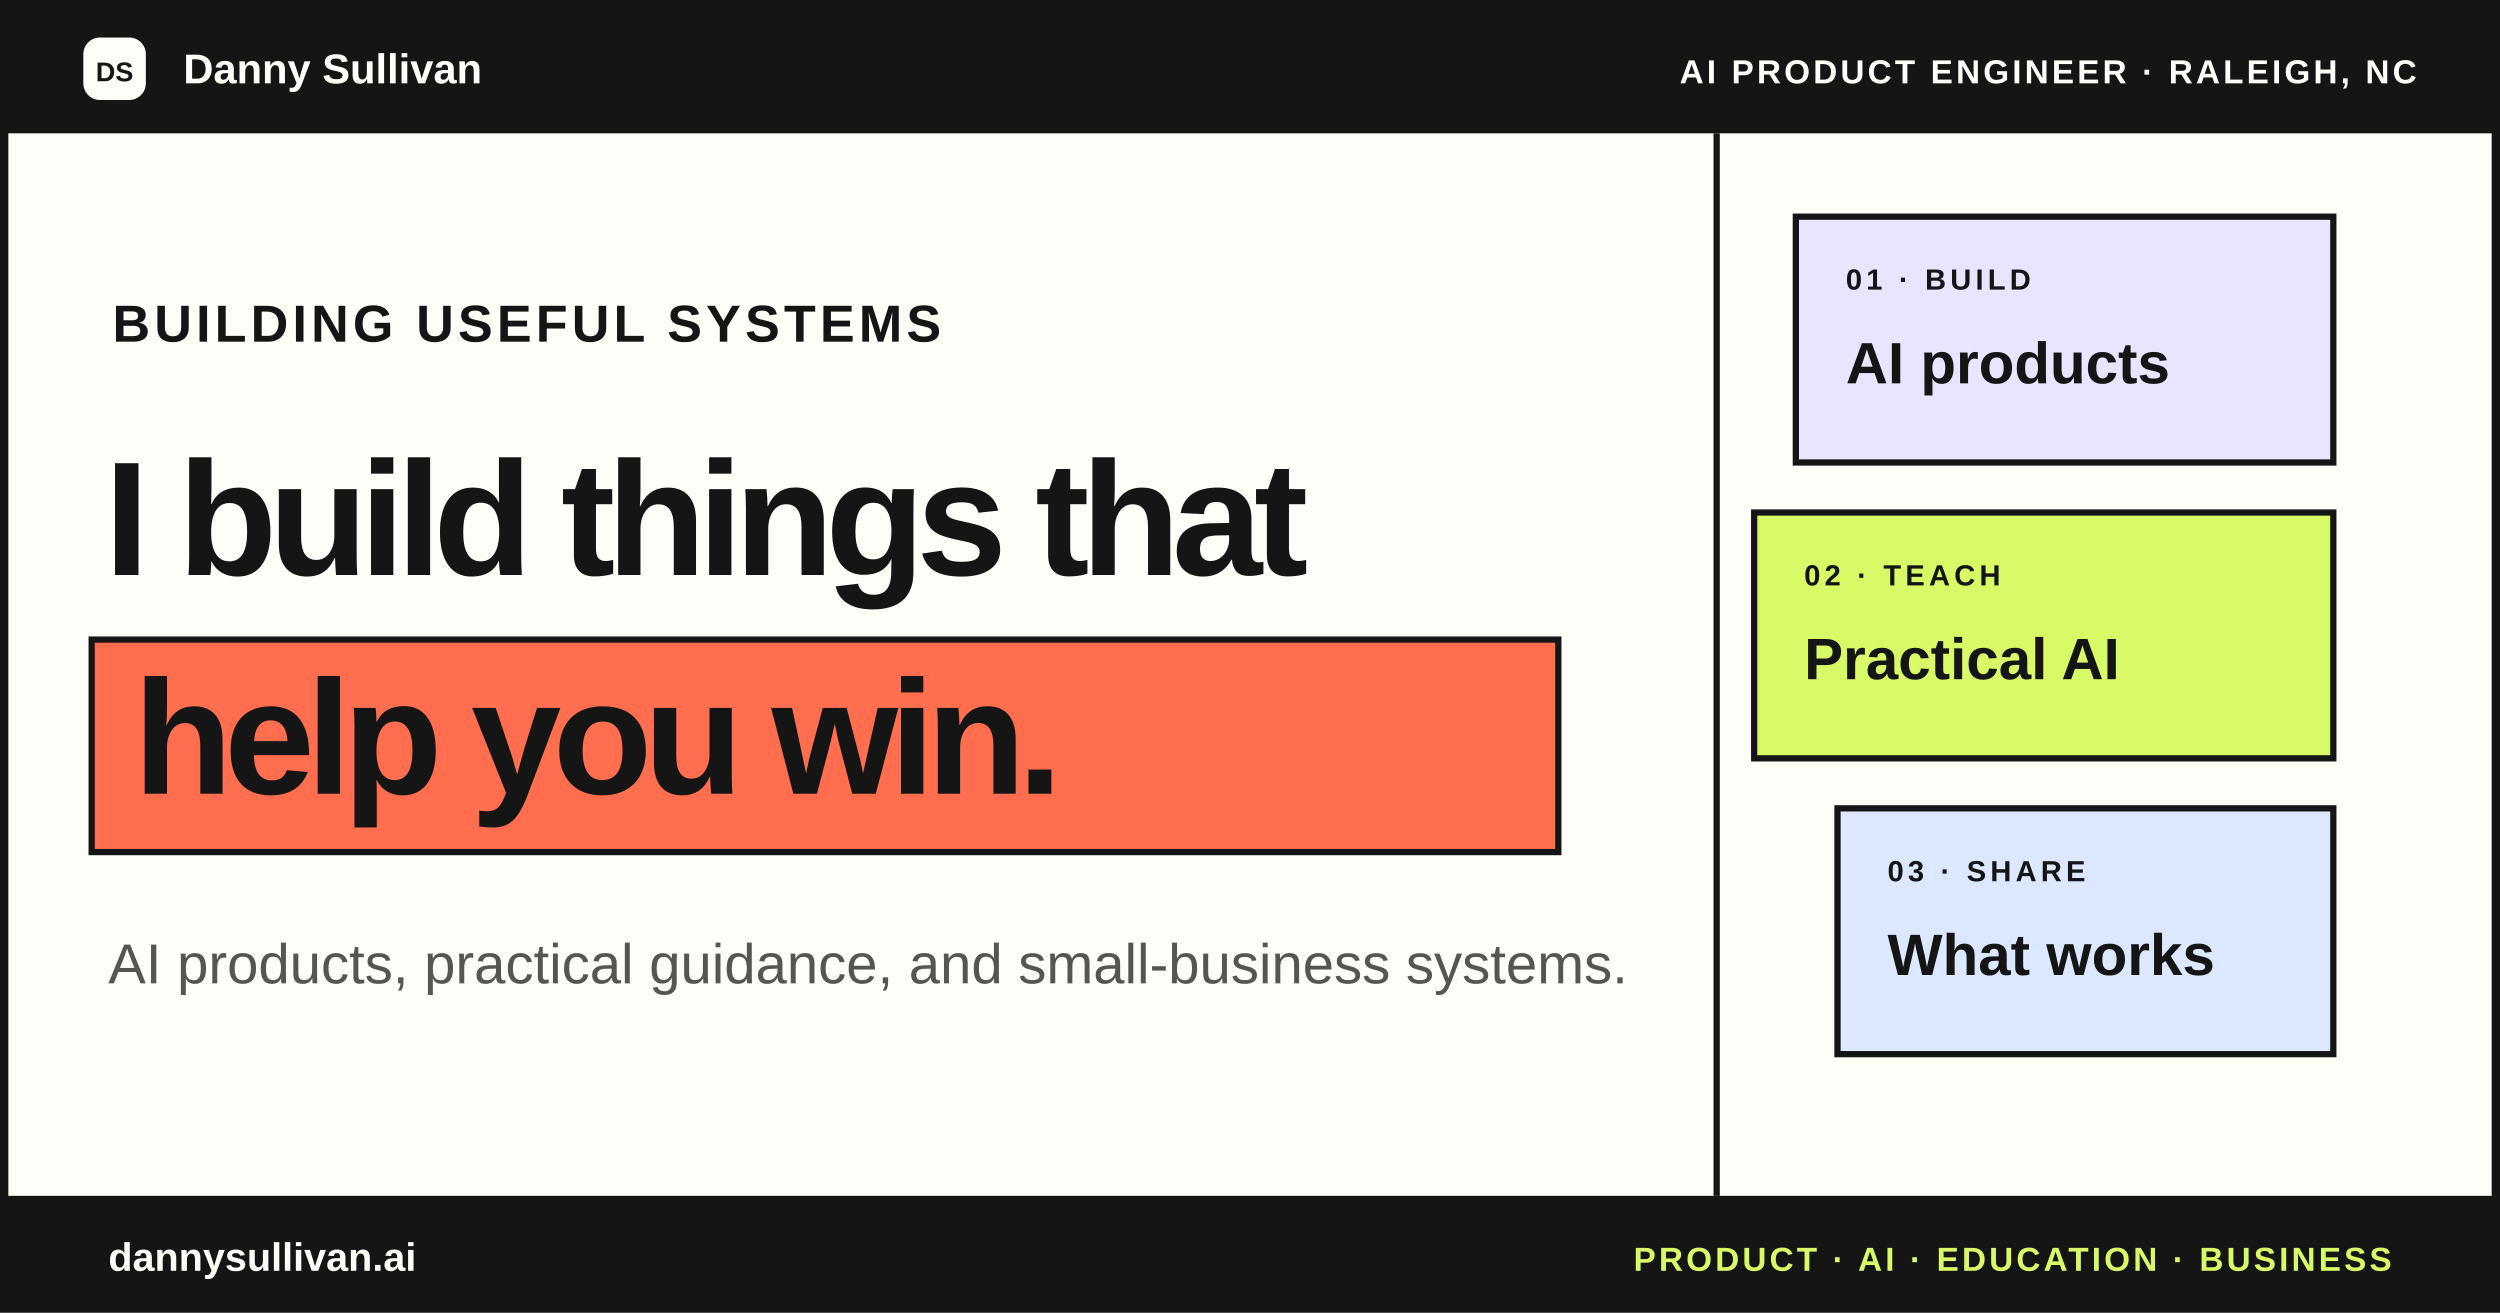
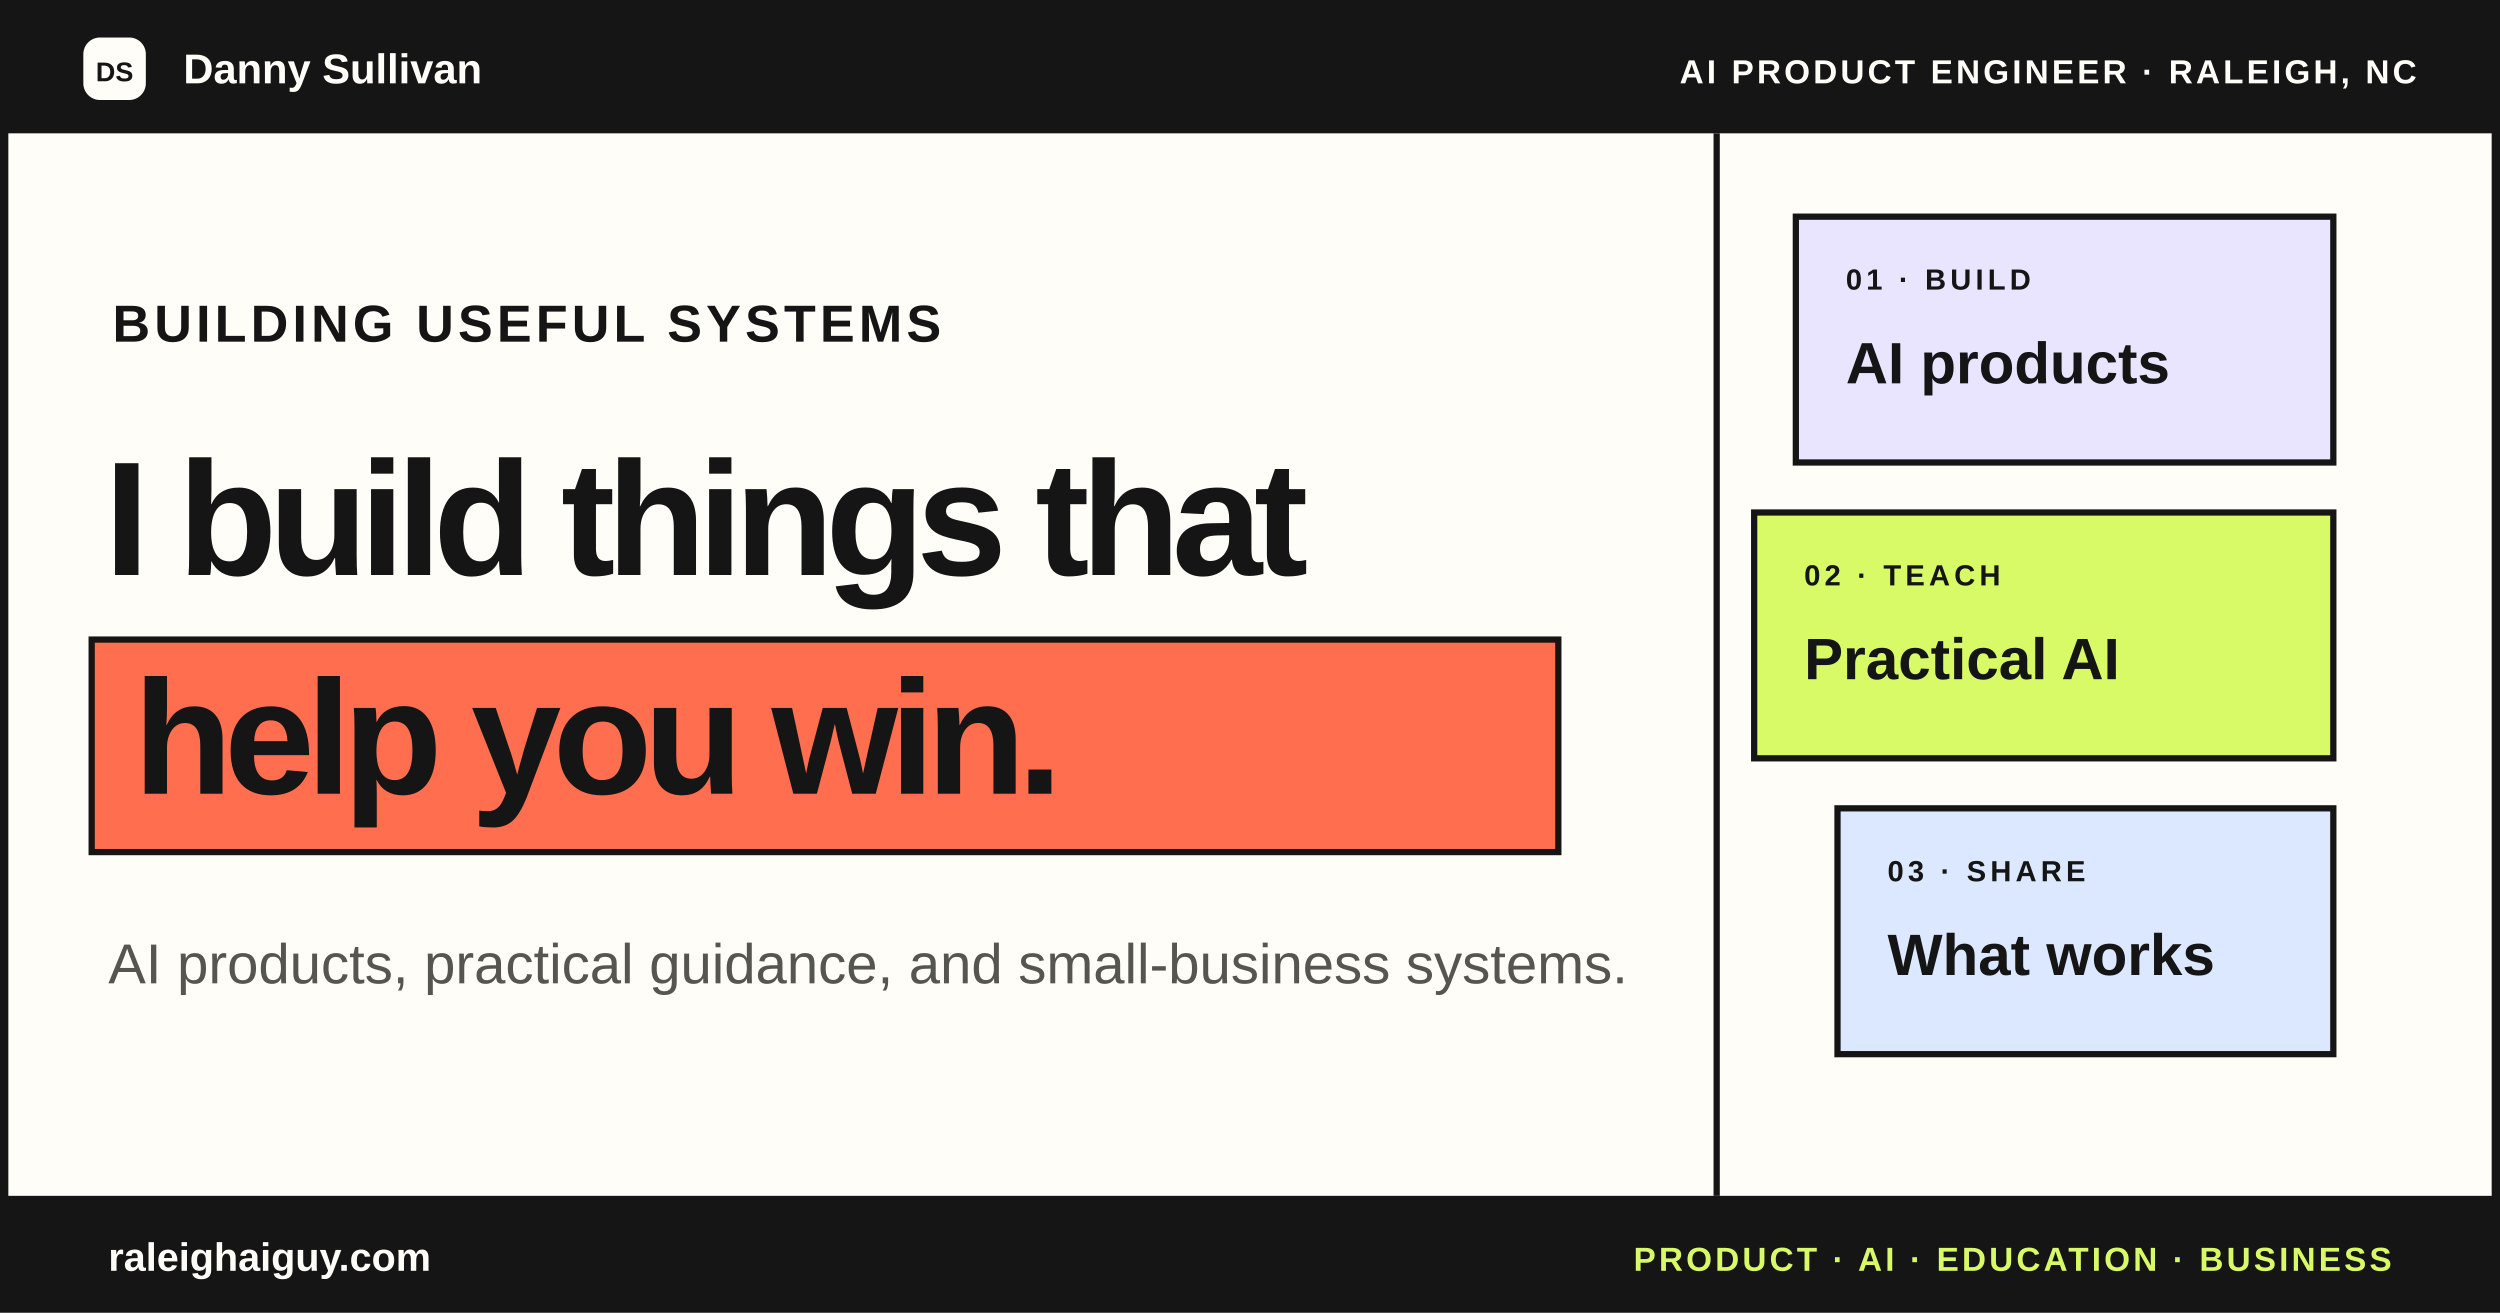
<svg xmlns="http://www.w3.org/2000/svg" viewBox="0 0 1200 630" role="img" aria-label="Danny Sullivan — I build things that help you win">
  <rect width="1200" height="630" fill="#fffdf8" />
  <rect x="2" y="2" width="1196" height="626" fill="none" stroke="#151515" stroke-width="4" />
  <rect x="0" y="0" width="1200" height="64" fill="#151515" />
  <rect x="40" y="18" width="30" height="30" rx="8" fill="#fffdf8" />
  <text x="55" y="39" text-anchor="middle" fill="#151515" font-family="Arial, Helvetica, sans-serif" font-size="13" font-weight="700">DS</text>
  <text x="88" y="40" fill="#fffdf8" font-family="Arial, Helvetica, sans-serif" font-size="20" font-weight="700">Danny Sullivan</text>
  <text x="1160" y="40" text-anchor="end" fill="#fffdf8" font-family="Arial, Helvetica, sans-serif" font-size="16" font-weight="700" letter-spacing="1.5">AI PRODUCT ENGINEER · RALEIGH, NC</text>
  <line x1="824" y1="64" x2="824" y2="574" stroke="#151515" stroke-width="3" />
  <text x="54" y="164" fill="#151515" font-family="Arial, Helvetica, sans-serif" font-size="25" font-weight="700" letter-spacing="2">BUILDING USEFUL SYSTEMS</text>
  <text x="50" y="276" fill="#151515" font-family="Arial, Helvetica, sans-serif" font-size="78" font-weight="700" letter-spacing="-4">I build things that</text>
  <rect x="44" y="307" width="704" height="102" fill="#ff6f4f" stroke="#151515" stroke-width="3" />
  <text x="64" y="381" fill="#151515" font-family="Arial, Helvetica, sans-serif" font-size="78" font-weight="700" letter-spacing="-4">help you win.</text>
  <text x="52" y="472" fill="#555650" font-family="Arial, Helvetica, sans-serif" font-size="27">AI products, practical guidance, and small-business systems.</text>
  <rect x="862" y="104" width="258" height="118" fill="#e9e4ff" stroke="#151515" stroke-width="3" />
  <text x="886" y="139" fill="#151515" font-family="Arial, Helvetica, sans-serif" font-size="14" font-weight="700" letter-spacing="2">01 · BUILD</text>
  <text x="886" y="184" fill="#151515" font-family="Arial, Helvetica, sans-serif" font-size="28" font-weight="700">AI products</text>
  <rect x="842" y="246" width="278" height="118" fill="#d9fa67" stroke="#151515" stroke-width="3" />
  <text x="866" y="281" fill="#151515" font-family="Arial, Helvetica, sans-serif" font-size="14" font-weight="700" letter-spacing="2">02 · TEACH</text>
  <text x="866" y="326" fill="#151515" font-family="Arial, Helvetica, sans-serif" font-size="28" font-weight="700">Practical AI</text>
  <rect x="882" y="388" width="238" height="118" fill="#dce8ff" stroke="#151515" stroke-width="3" />
  <text x="906" y="423" fill="#151515" font-family="Arial, Helvetica, sans-serif" font-size="14" font-weight="700" letter-spacing="2">03 · SHARE</text>
  <text x="906" y="468" fill="#151515" font-family="Arial, Helvetica, sans-serif" font-size="28" font-weight="700">What works</text>
  <rect x="0" y="574" width="1200" height="56" fill="#151515" />
-   <text x="52" y="610" fill="#fffdf8" font-family="Arial, Helvetica, sans-serif" font-size="19" font-weight="700">dannysullivan.ai</text>
+   <text x="52" y="610" fill="#fffdf8" font-family="Arial, Helvetica, sans-serif" font-size="19" font-weight="700">raleighaiguy.com</text>
  <text x="1148" y="610" text-anchor="end" fill="#d9fa67" font-family="Arial, Helvetica, sans-serif" font-size="16" font-weight="700" letter-spacing="1.5">PRODUCT · AI · EDUCATION · BUSINESS</text>
</svg>
